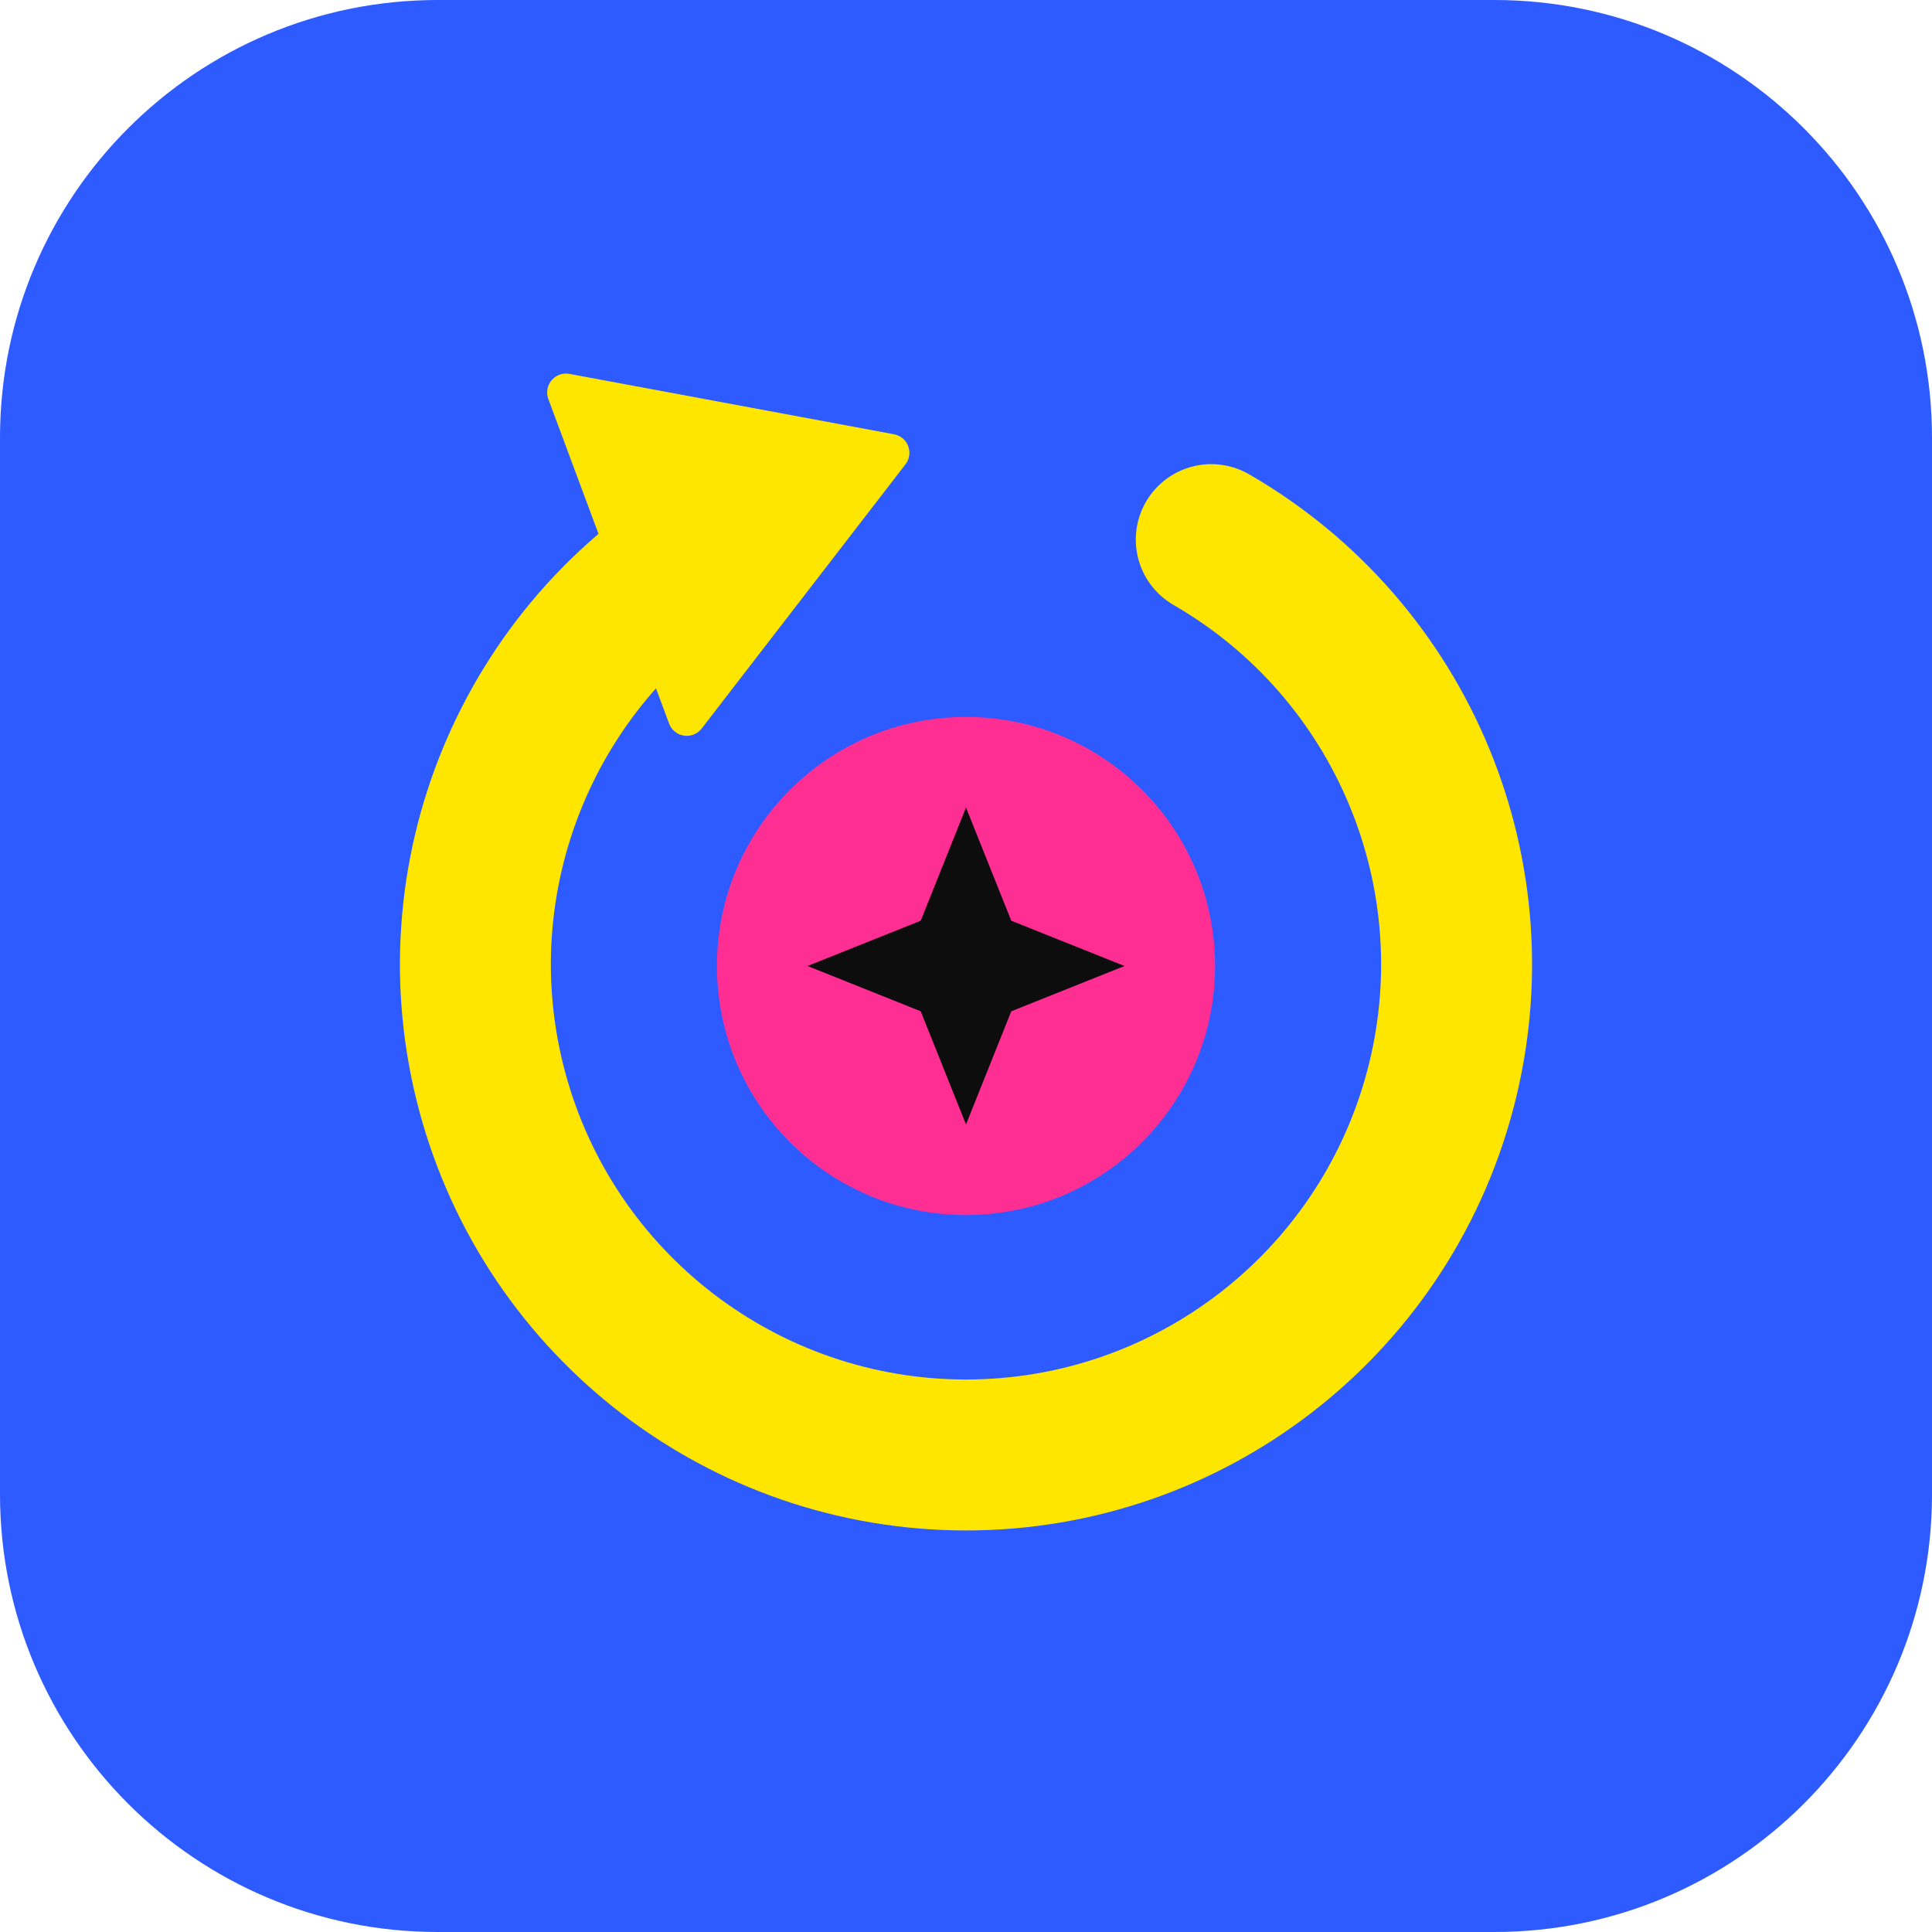
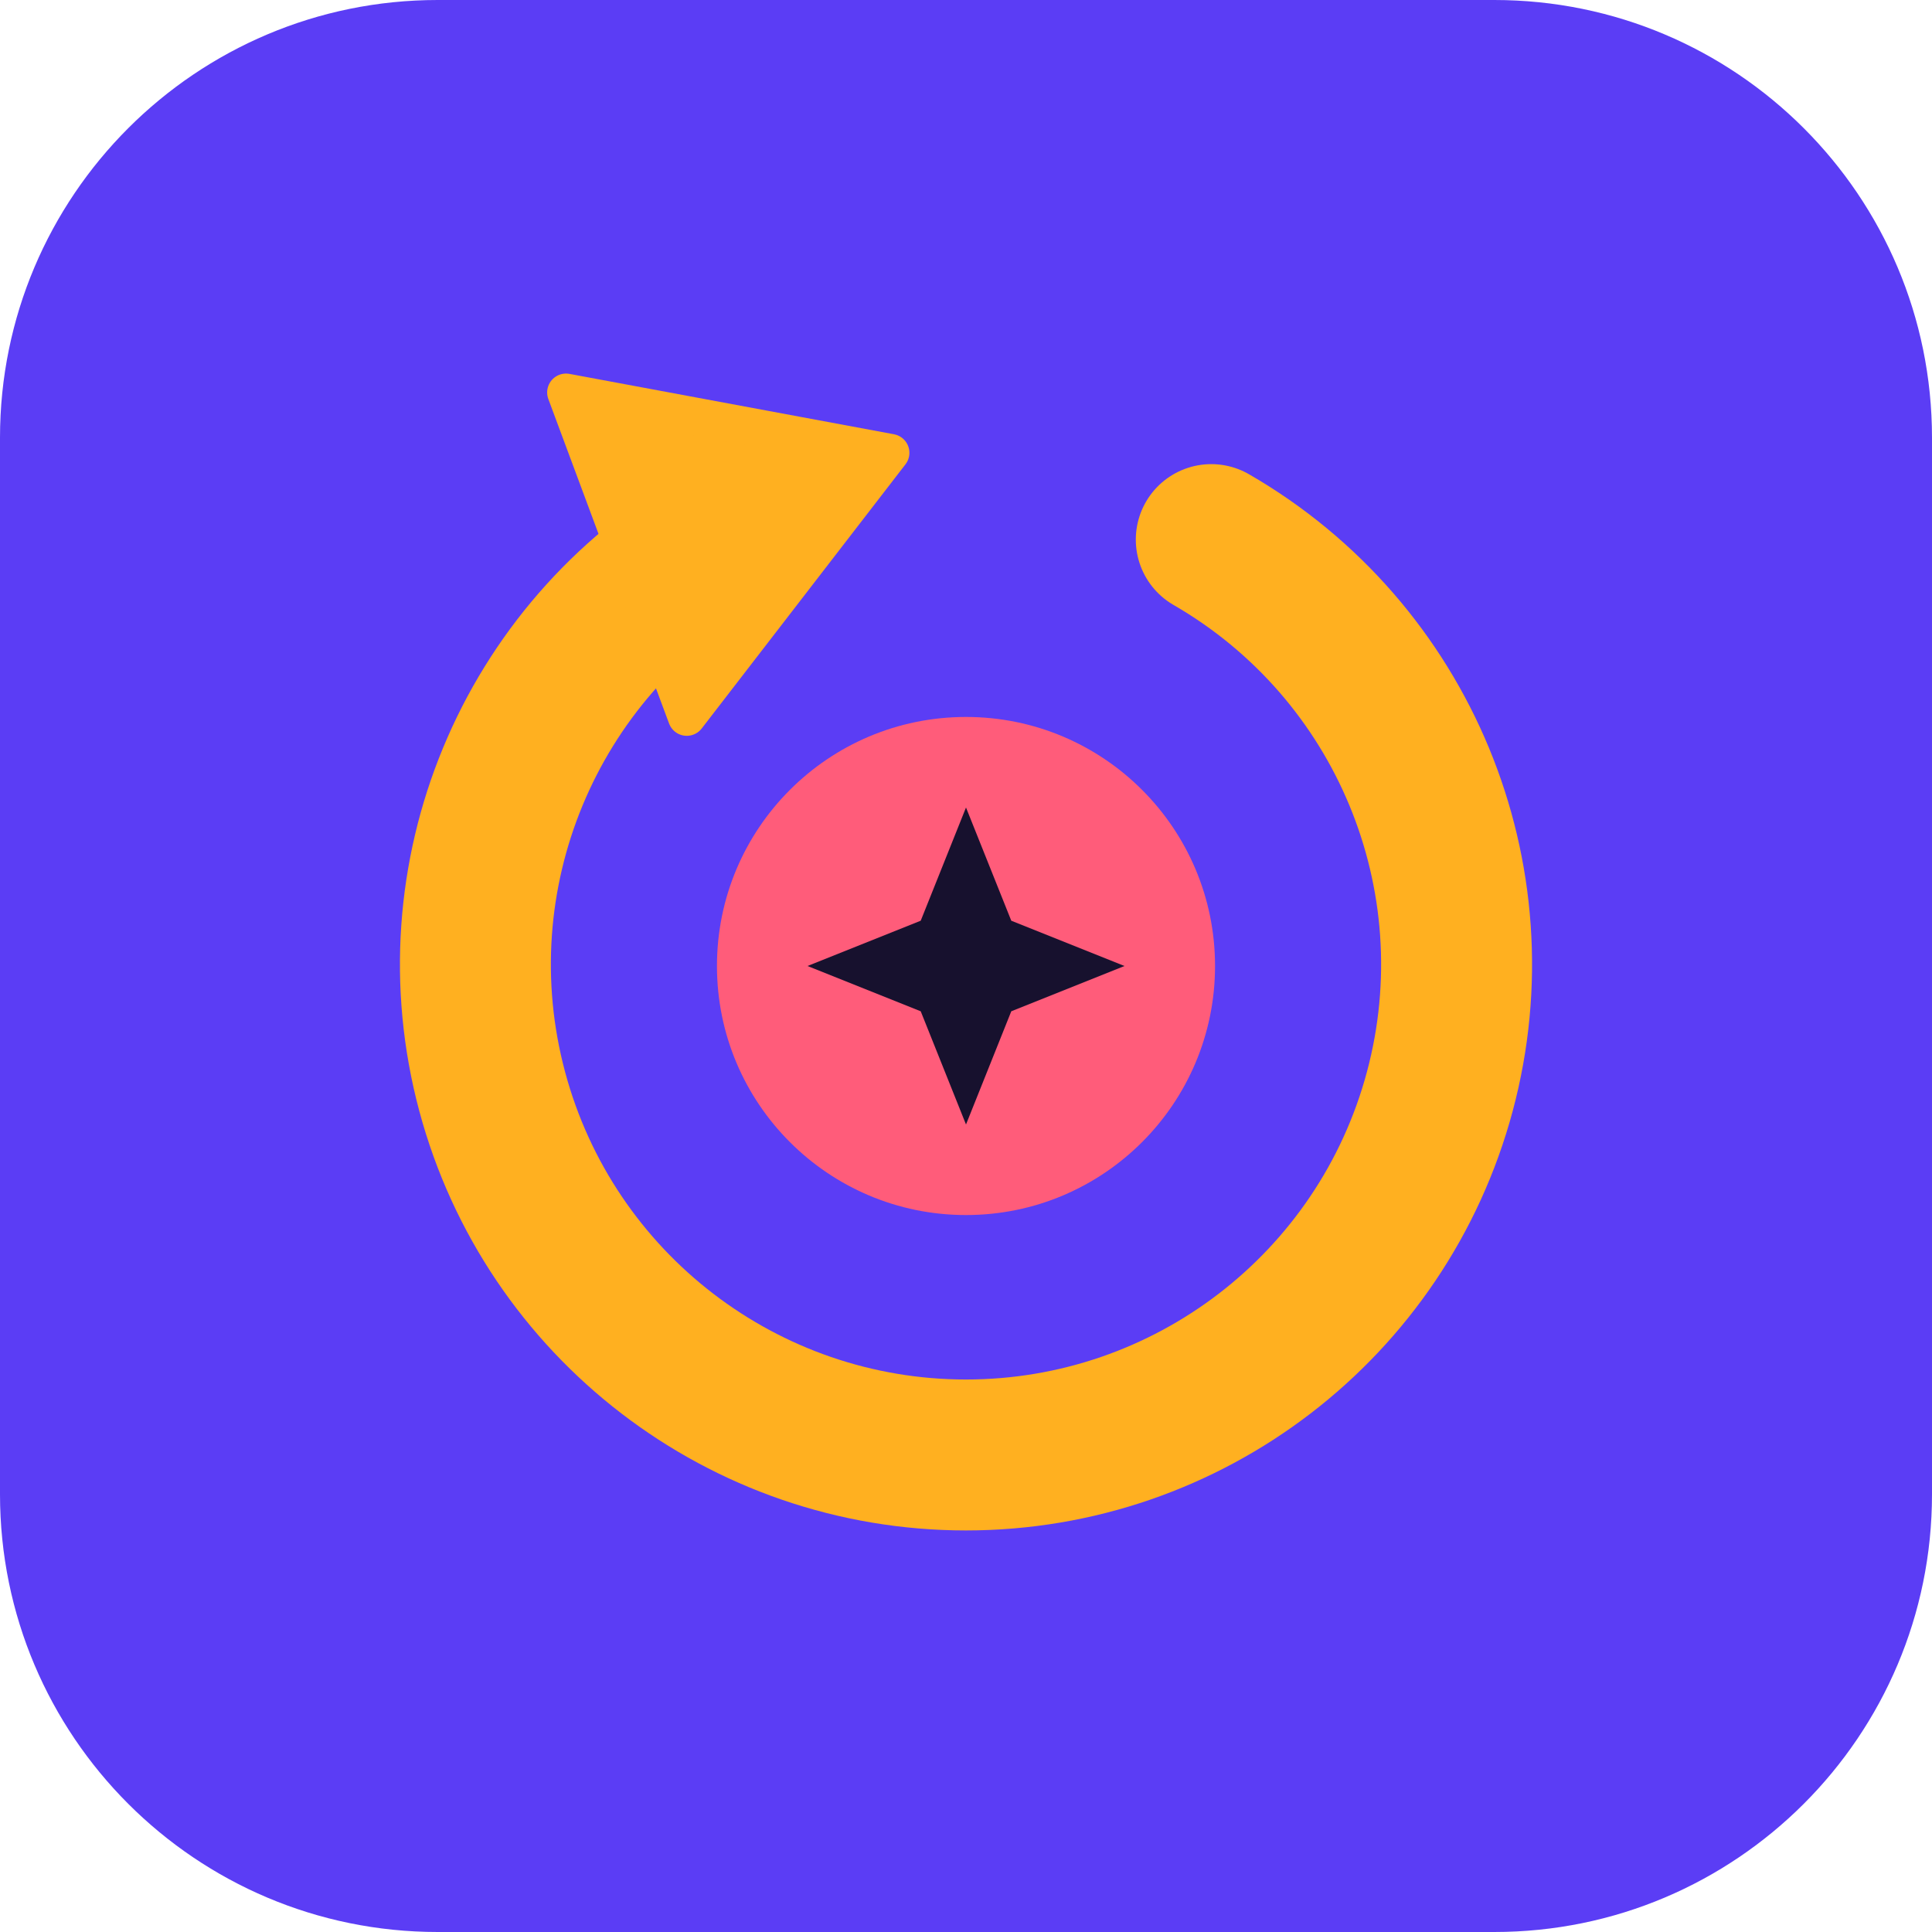
<svg xmlns="http://www.w3.org/2000/svg" viewBox="0 0 512 512" width="512" height="512">
-   <rect width="512" height="512" rx="116" fill="#2D5BFF" />
-   <path d="M321 143 A130 130 0 1 1 191 143" fill="none" stroke="#FFE600" stroke-width="40" stroke-linecap="round" />
-   <path d="M150 104 L236 120 L182 190 Z" fill="#FFE600" stroke="#FFE600" stroke-width="10" stroke-linejoin="round" />
-   <circle cx="256" cy="256" r="66" fill="#FF2E93" />
-   <path d="M256 214 L268 244 L298 256 L268 268 L256 298 L244 268 L214 256 L244 244 Z" fill="#0D0D0D" />
+   <rect width="512" height="512" rx="116" fill="#5B3DF5" />
+   <path d="M321 143 A130 130 0 1 1 191 143" fill="none" stroke="#FFB020" stroke-width="40" stroke-linecap="round" />
+   <path d="M150 104 L236 120 L182 190 Z" fill="#FFB020" stroke="#FFB020" stroke-width="10" stroke-linejoin="round" />
+   <circle cx="256" cy="256" r="66" fill="#FF5C7A" />
+   <path d="M256 214 L268 244 L298 256 L268 268 L256 298 L244 268 L214 256 L244 244 Z" fill="#17112E" />
</svg>
